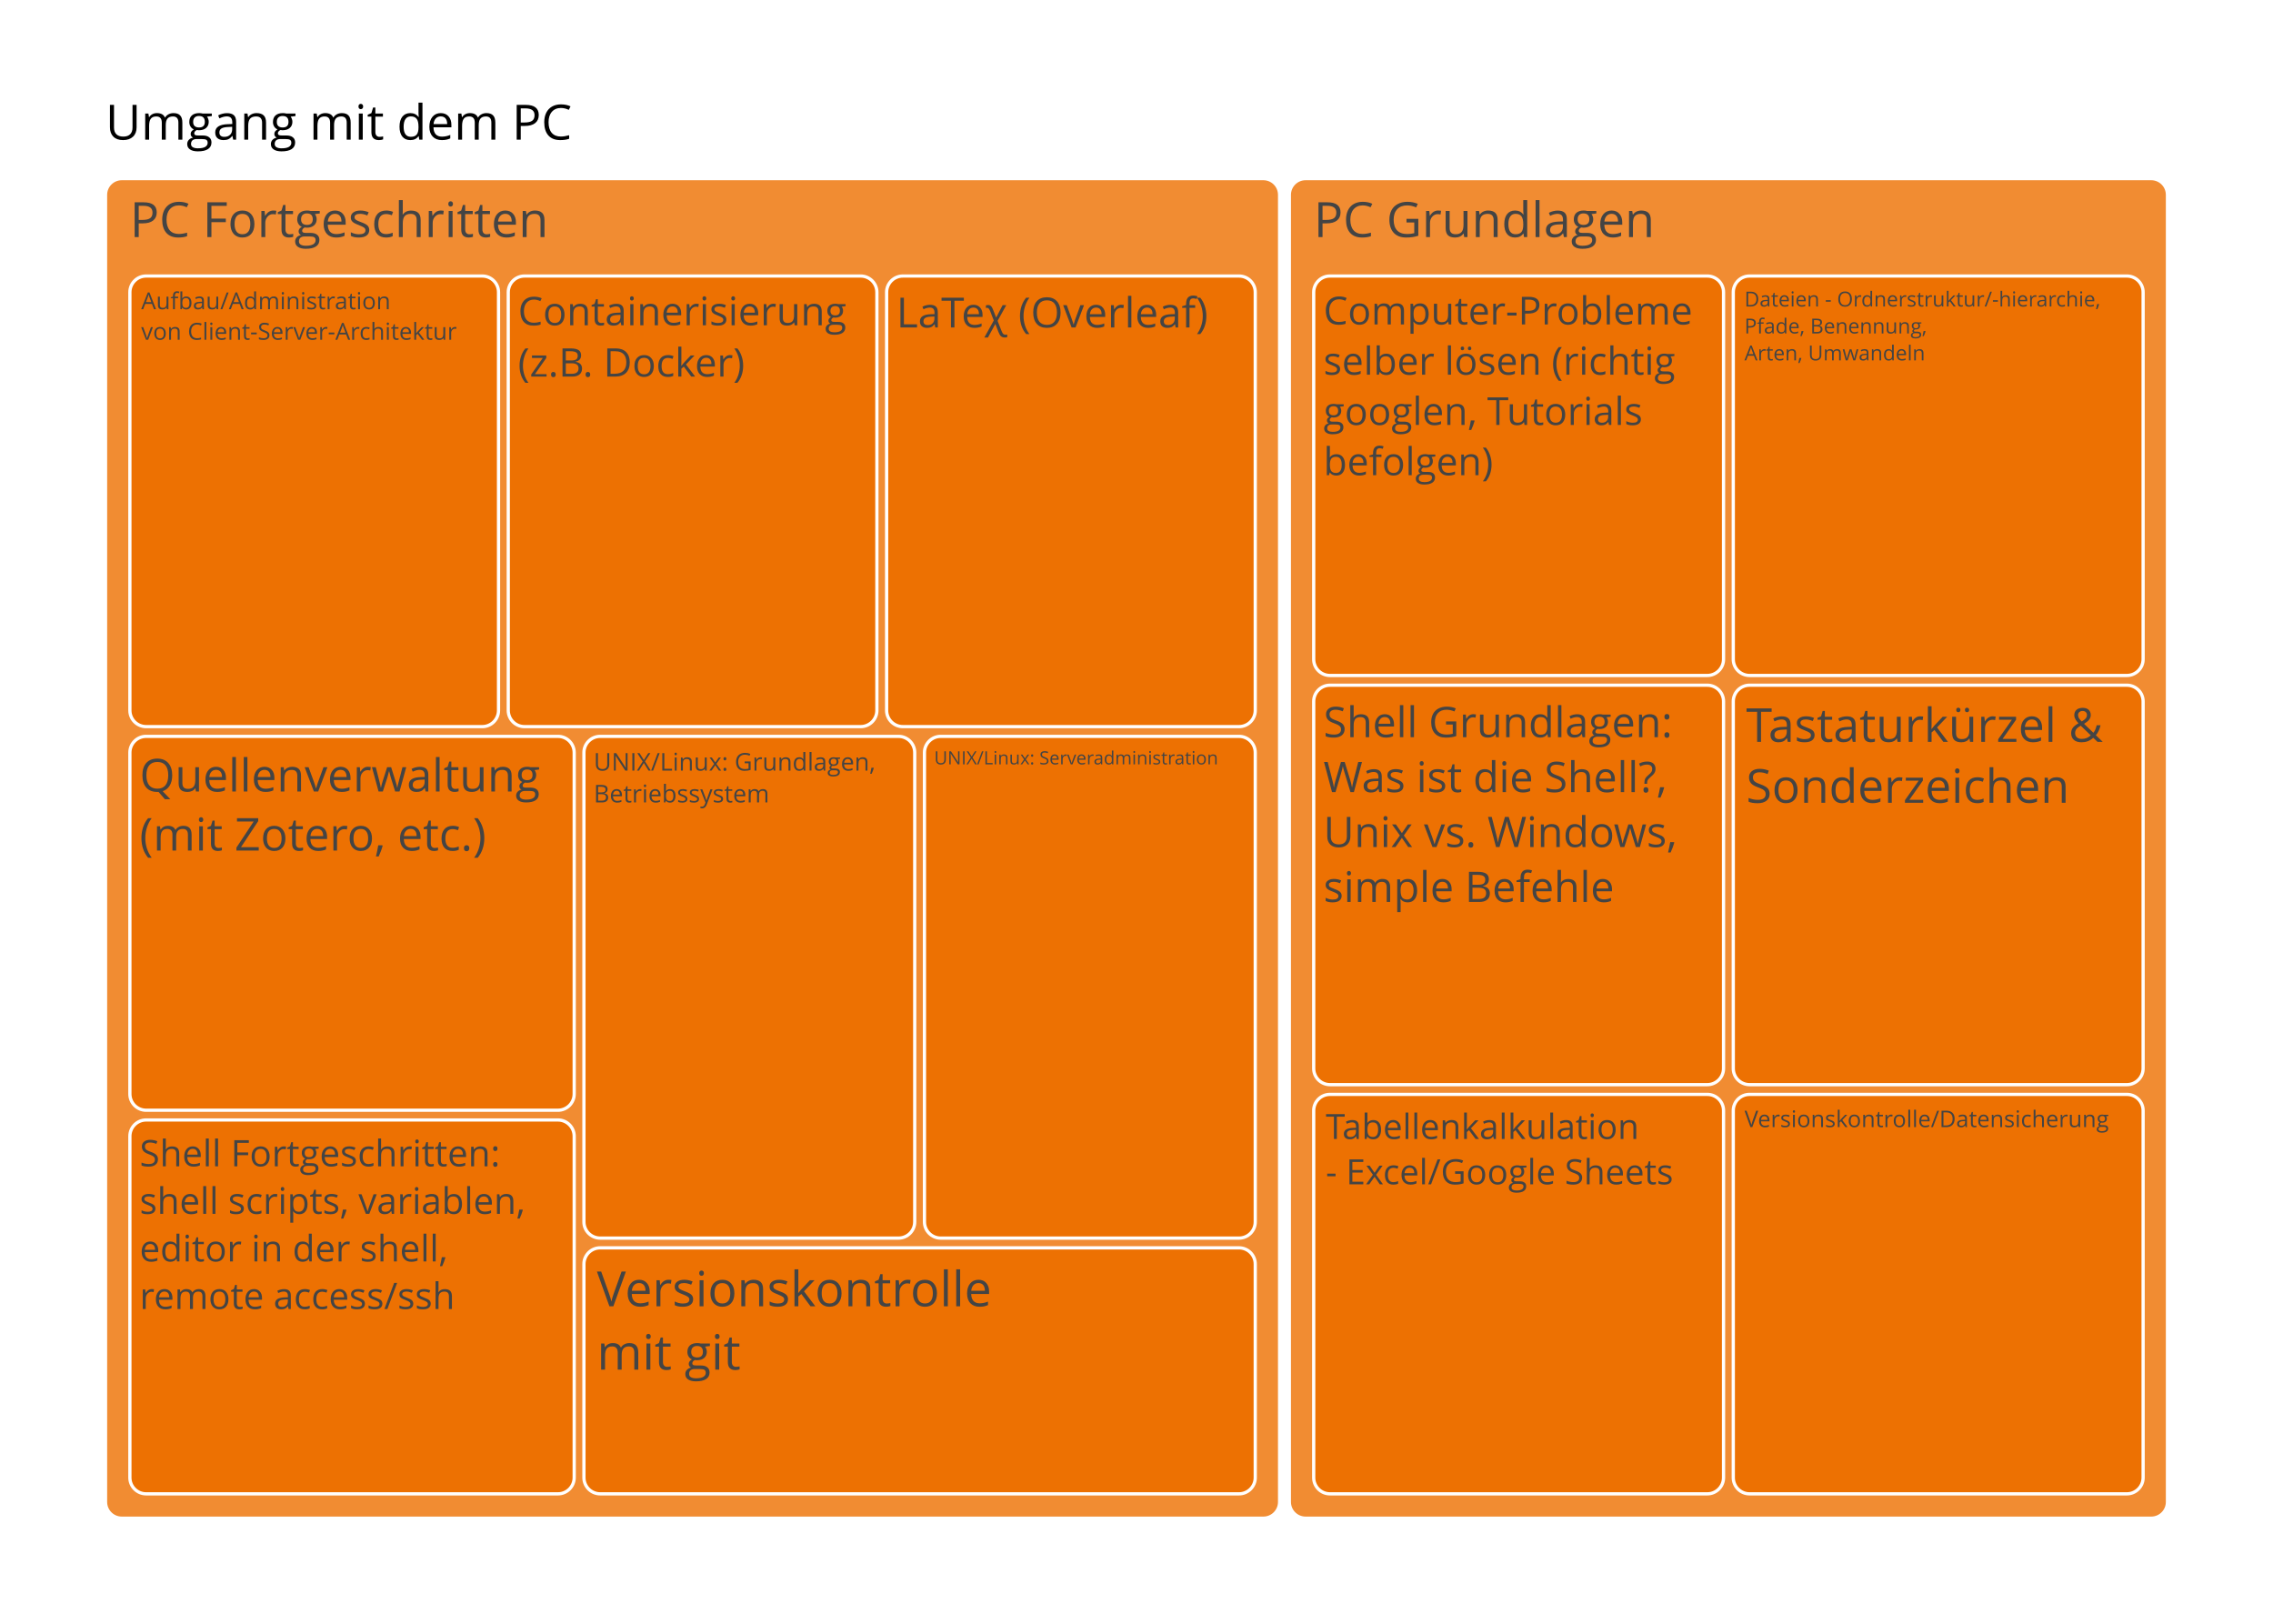
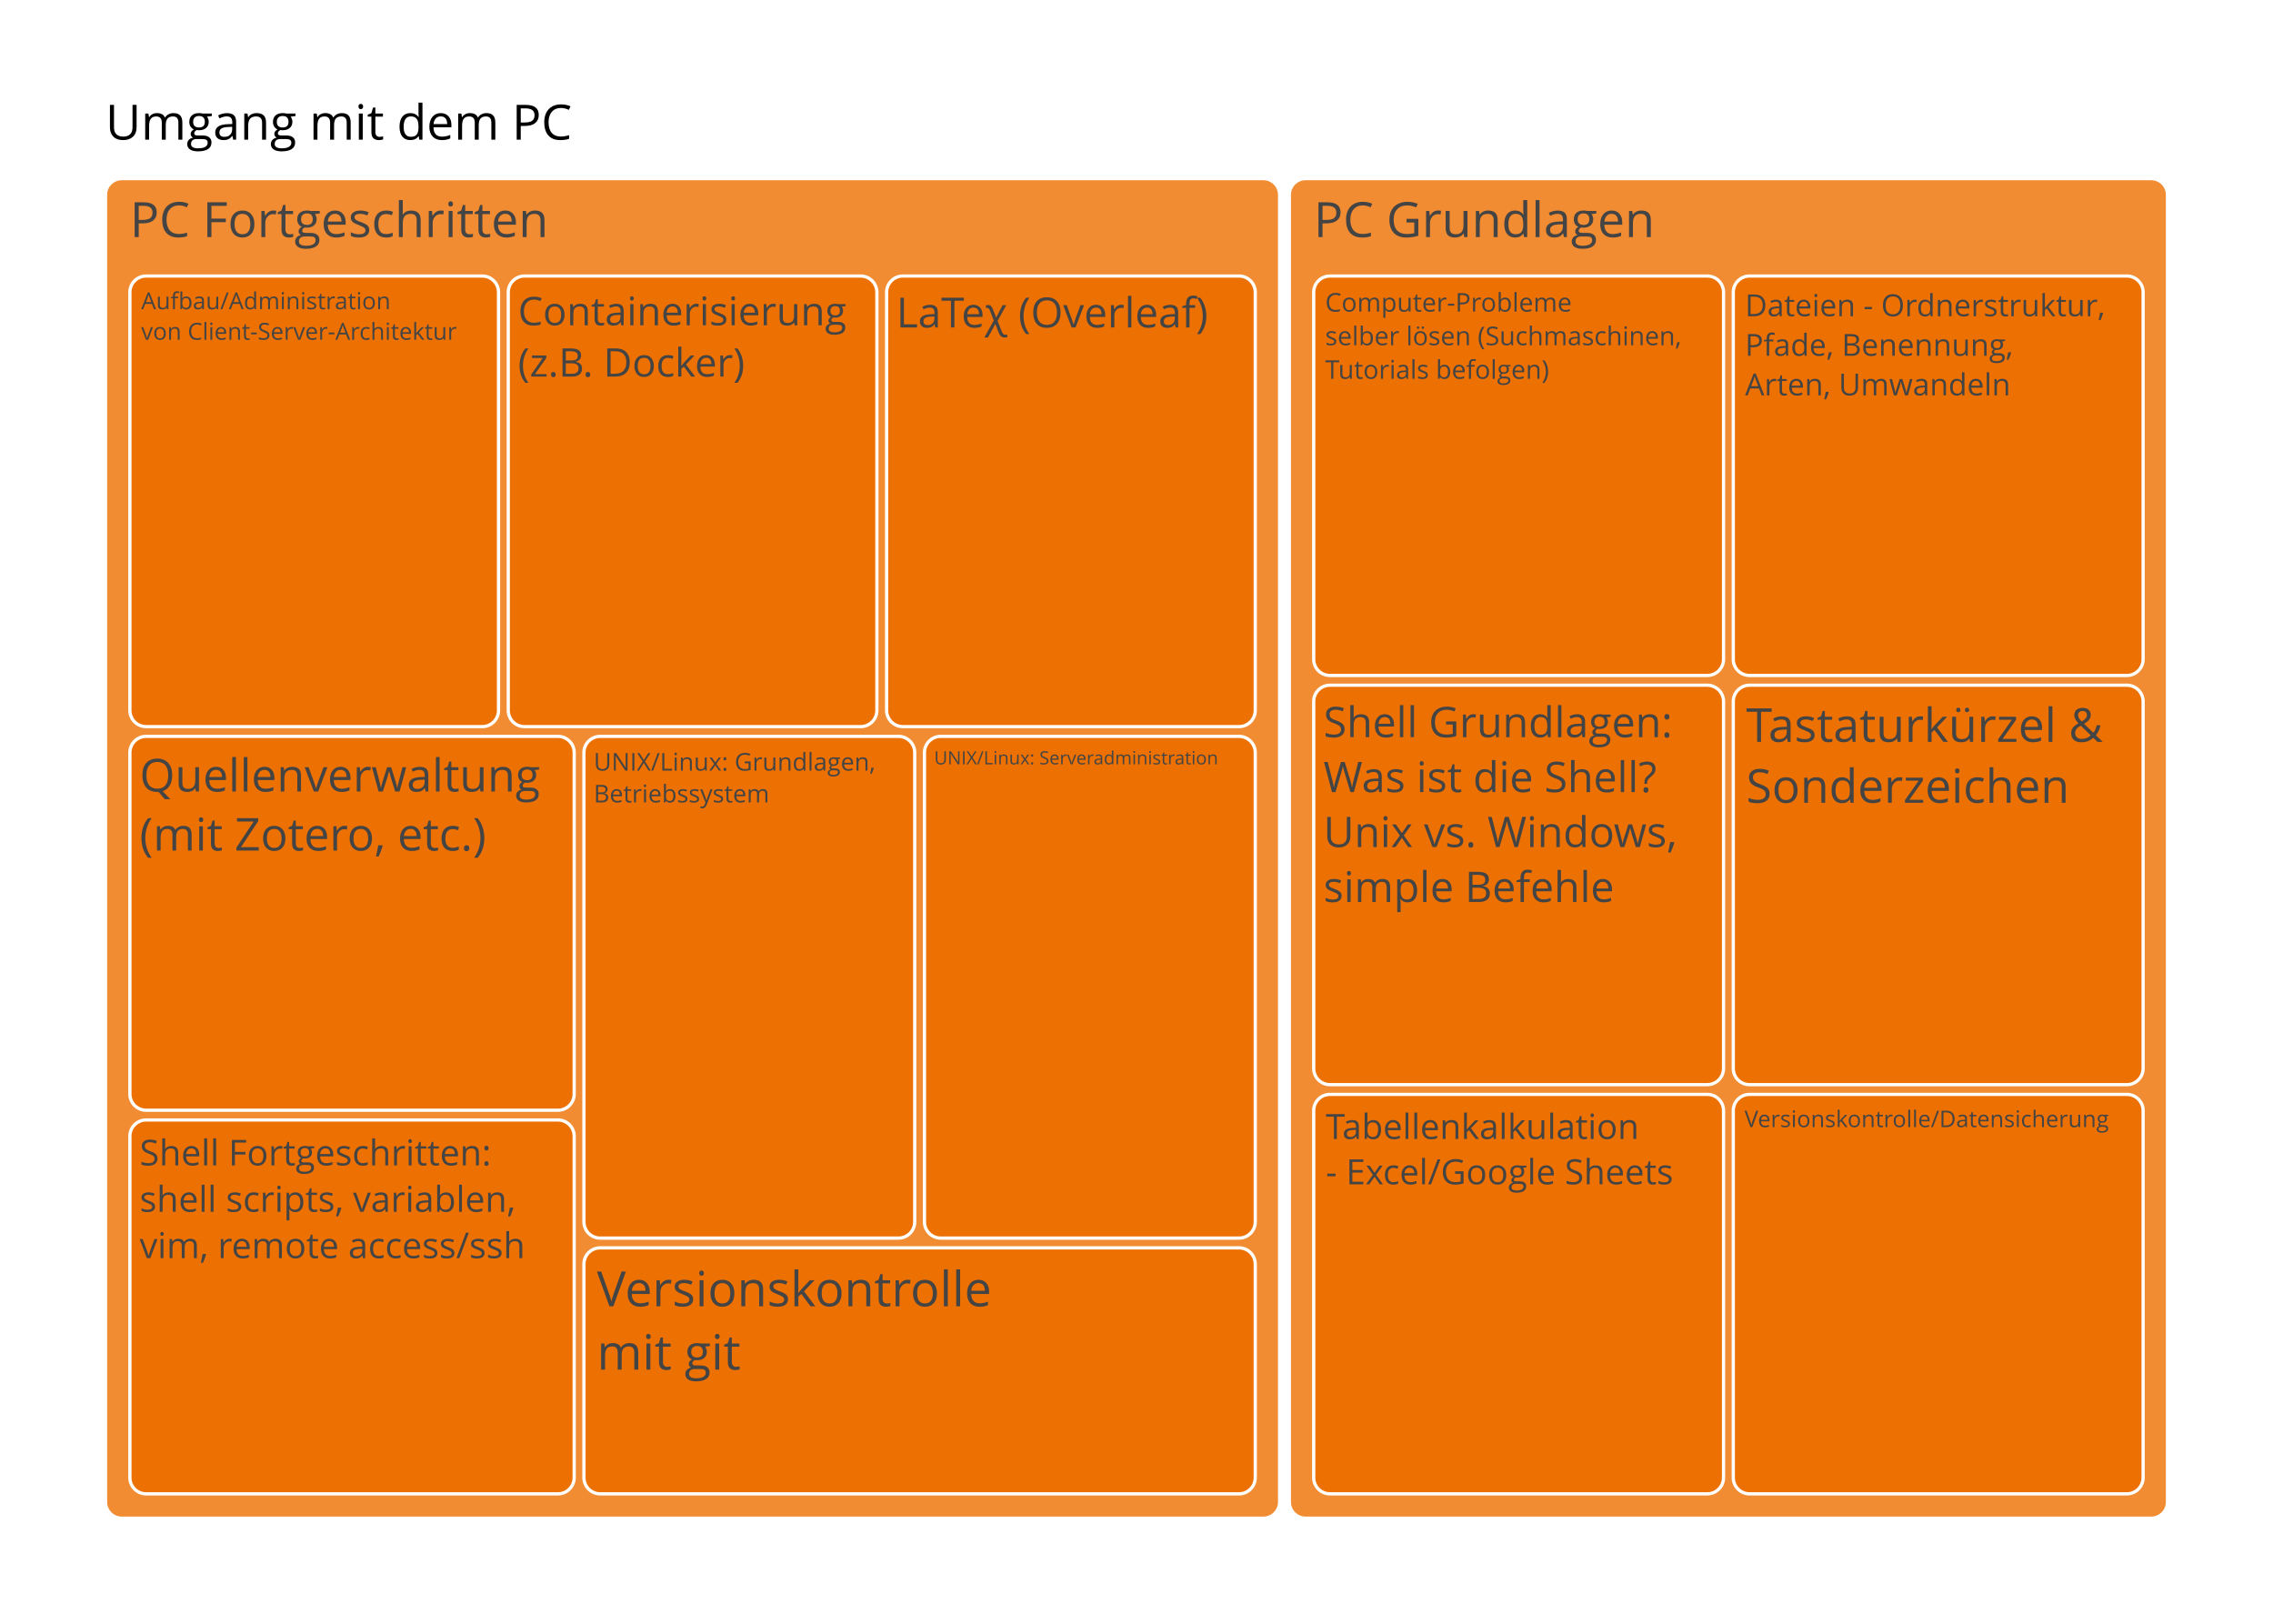
<svg xmlns="http://www.w3.org/2000/svg" class="main-svg" width="700" height="500" style="" viewBox="0 0 700 500">
  <rect x="0" y="0" width="700" height="500" style="fill: rgb(255, 255, 255); fill-opacity: 1;" />
-   <defs id="defs-a427cf">
+   <defs id="defs-96c71b">
    <g class="clips" />
    <g class="gradients" />
    <g class="patterns" />
  </defs>
  <g class="bglayer" />
  <g class="layer-below">
    <g class="imagelayer" />
    <g class="shapelayer" />
  </g>
  <g class="cartesianlayer" />
  <g class="polarlayer" />
  <g class="smithlayer" />
  <g class="ternarylayer" />
  <g class="geolayer" />
  <g class="funnelarealayer" />
  <g class="pielayer" />
  <g class="iciclelayer" />
  <g class="treemaplayer">
    <g class="trace treemap" style="opacity: 1;">
      <g class="slice cursor-pointer">
        <path class="surface" d="M25,30a5,5 0 0 1 5,-5L670,25a5,5 0 0 1 5,5L675,470a5,5 0 0 1 -5,5L30,475a5,5 0 0 1 -5,-5Z" style="pointer-events: none; stroke-width: 0; fill: rgb(0, 0, 0); fill-opacity: 0; stroke: rgb(0, 0, 0); stroke-opacity: 0; opacity: 100;" />
        <g class="slicetext">
          <text data-notex="1" class="slicetext" text-anchor="start" x="0" y="0" style="font-family: 'Open Sans', verdana, arial, sans-serif; font-size: 15px; fill: rgb(0, 0, 0); fill-opacity: 1; white-space: pre;" transform="translate(32.5,43)">Umgang mit dem PC</text>
        </g>
      </g>
      <g class="slice cursor-pointer">
        <path class="surface" d="M32.5,60a5,5 0 0 1 5,-5L389.071,55a5,5 0 0 1 5,5L394.071,462.5a5,5 0 0 1 -5,5L37.5,467.5a5,5 0 0 1 -5,-5Z" style="pointer-events: none; stroke-width: 1; fill: rgb(241, 140, 50); fill-opacity: 1; stroke: rgb(255, 255, 255); stroke-opacity: 1; opacity: 1;" />
        <g class="slicetext">
          <text data-notex="1" class="slicetext" text-anchor="start" x="0" y="0" style="font-family: 'Open Sans', verdana, arial, sans-serif; font-size: 15px; fill: rgb(68, 68, 68); fill-opacity: 1; white-space: pre;" transform="translate(40,73)">PC Fortgeschritten</text>
        </g>
      </g>
      <g class="slice cursor-pointer">
        <path class="surface" d="M397.071,60a5,5 0 0 1 5,-5L662.5,55a5,5 0 0 1 5,5L667.5,462.5a5,5 0 0 1 -5,5L402.071,467.5a5,5 0 0 1 -5,-5Z" style="pointer-events: none; stroke-width: 1; fill: rgb(241, 140, 50); fill-opacity: 1; stroke: rgb(255, 255, 255); stroke-opacity: 1; opacity: 1;" />
        <g class="slicetext">
          <text data-notex="1" class="slicetext" text-anchor="start" x="0" y="0" style="font-family: 'Open Sans', verdana, arial, sans-serif; font-size: 15px; fill: rgb(68, 68, 68); fill-opacity: 1; white-space: pre;" transform="translate(404.5714,73)">PC Grundlagen</text>
        </g>
      </g>
      <g class="slice cursor-pointer">
        <path class="surface" d="M40,90a5,5 0 0 1 5,-5L148.524,85a5,5 0 0 1 5,5L153.524,218.75a5,5 0 0 1 -5,5L45,223.75a5,5 0 0 1 -5,-5Z" style="pointer-events: none; stroke-width: 1; fill: rgb(237, 113, 2); fill-opacity: 1; stroke: rgb(255, 255, 255); stroke-opacity: 1; opacity: 1;" />
        <g class="slicetext">
          <text data-notex="1" class="slicetext" text-anchor="start" x="0" y="0" style="font-family: 'Open Sans', verdana, arial, sans-serif; font-size: 15px; fill: rgb(68, 68, 68); fill-opacity: 1; white-space: pre;" transform="translate(43.4817,95.22546)scale(0.481697)">
            <tspan class="line" dy="0em" x="0" y="0">Aufbau/Administration</tspan>
            <tspan class="line" dy="1.3em" x="0" y="0">von Client-Server-Architektur</tspan>
          </text>
        </g>
      </g>
      <g class="slice cursor-pointer">
        <path class="surface" d="M156.524,90a5,5 0 0 1 5,-5L265.048,85a5,5 0 0 1 5,5L270.048,218.75a5,5 0 0 1 -5,5L161.524,223.75a5,5 0 0 1 -5,-5Z" style="pointer-events: none; stroke-width: 1; fill: rgb(237, 113, 2); fill-opacity: 1; stroke: rgb(255, 255, 255); stroke-opacity: 1; opacity: 1;" />
        <g class="slicetext">
          <text data-notex="1" class="slicetext" text-anchor="start" x="0" y="0" style="font-family: 'Open Sans', verdana, arial, sans-serif; font-size: 15px; fill: rgb(68, 68, 68); fill-opacity: 1; white-space: pre;" transform="translate(159.5238,100.1582)scale(0.8105446)">
            <tspan class="line" dy="0em" x="0" y="0">Containerisierung</tspan>
            <tspan class="line" dy="1.3em" x="0" y="0">(z.B. Docker)</tspan>
          </text>
        </g>
      </g>
      <g class="slice cursor-pointer">
        <path class="surface" d="M273.048,90a5,5 0 0 1 5,-5L381.571,85a5,5 0 0 1 5,5L386.571,218.75a5,5 0 0 1 -5,5L278.048,223.75a5,5 0 0 1 -5,-5Z" style="pointer-events: none; stroke-width: 1; fill: rgb(237, 113, 2); fill-opacity: 1; stroke: rgb(255, 255, 255); stroke-opacity: 1; opacity: 1;" />
        <g class="slicetext">
          <text data-notex="1" class="slicetext" text-anchor="start" x="0" y="0" style="font-family: 'Open Sans', verdana, arial, sans-serif; font-size: 15px; fill: rgb(68, 68, 68); fill-opacity: 1; white-space: pre;" transform="translate(276.0476,100.8387)scale(0.8559109)">LaTeχ (Overleaf)</text>
        </g>
      </g>
      <g class="slice cursor-pointer">
        <path class="surface" d="M40,231.75a5,5 0 0 1 5,-5L171.829,226.75a5,5 0 0 1 5,5L176.829,336.875a5,5 0 0 1 -5,5L45,341.875a5,5 0 0 1 -5,-5Z" style="pointer-events: none; stroke-width: 1; fill: rgb(237, 113, 2); fill-opacity: 1; stroke: rgb(255, 255, 255); stroke-opacity: 1; opacity: 1;" />
        <g class="slicetext">
          <text data-notex="1" class="slicetext" text-anchor="start" x="0" y="0" style="font-family: 'Open Sans', verdana, arial, sans-serif; font-size: 15px; fill: rgb(68, 68, 68); fill-opacity: 1; white-space: pre;" transform="translate(43,243.7346)scale(0.9323047)">
            <tspan class="line" dy="0em" x="0" y="0">Quellenverwaltung</tspan>
            <tspan class="line" dy="1.3em" x="0" y="0">(mit Zotero, etc.)</tspan>
          </text>
        </g>
      </g>
      <g class="slice cursor-pointer">
        <path class="surface" d="M40,349.875a5,5 0 0 1 5,-5L171.829,344.875a5,5 0 0 1 5,5L176.829,455a5,5 0 0 1 -5,5L45,460a5,5 0 0 1 -5,-5Z" style="pointer-events: none; stroke-width: 1; fill: rgb(237, 113, 2); fill-opacity: 1; stroke: rgb(255, 255, 255); stroke-opacity: 1; opacity: 1;" />
        <g class="slicetext">
-           <text data-notex="1" class="slicetext" text-anchor="start" x="0" y="0" style="font-family: 'Open Sans', verdana, arial, sans-serif; font-size: 15px; fill: rgb(68, 68, 68); fill-opacity: 1; white-space: pre;" transform="translate(43,359.1422)scale(0.7511464)">
+           <text data-notex="1" class="slicetext" text-anchor="start" x="0" y="0" style="font-family: 'Open Sans', verdana, arial, sans-serif; font-size: 15px; fill: rgb(68, 68, 68); fill-opacity: 1; white-space: pre;" transform="translate(43,358.8623)scale(0.7324843)">
            <tspan class="line" dy="0em" x="0" y="0">Shell Fortgeschritten:</tspan>
            <tspan class="line" dy="1.3em" x="0" y="0">shell scripts, variablen,</tspan>
-             <tspan class="line" dy="2.6em" x="0" y="0">editor in der shell,</tspan>
-             <tspan class="line" dy="3.9em" x="0" y="0">remote access/ssh</tspan>
+             <tspan class="line" dy="2.6em" x="0" y="0">vim, remote access/ssh</tspan>
          </text>
        </g>
      </g>
      <g class="slice cursor-pointer">
        <path class="surface" d="M179.829,231.75a5,5 0 0 1 5,-5L276.7,226.75a5,5 0 0 1 5,5L281.7,376.25a5,5 0 0 1 -5,5L184.829,381.25a5,5 0 0 1 -5,-5Z" style="pointer-events: none; stroke-width: 1; fill: rgb(237, 113, 2); fill-opacity: 1; stroke: rgb(255, 255, 255); stroke-opacity: 1; opacity: 1;" />
        <g class="slicetext">
          <text data-notex="1" class="slicetext" text-anchor="start" x="0" y="0" style="font-family: 'Open Sans', verdana, arial, sans-serif; font-size: 15px; fill: rgb(68, 68, 68); fill-opacity: 1; white-space: pre;" transform="translate(182.8286,237.2897)scale(0.5026437)">
            <tspan class="line" dy="0em" x="0" y="0">UNIX/Linux: Grundlagen,</tspan>
            <tspan class="line" dy="1.3em" x="0" y="0">Betriebssystem</tspan>
          </text>
        </g>
      </g>
      <g class="slice cursor-pointer">
        <path class="surface" d="M284.7,231.75a5,5 0 0 1 5,-5L381.571,226.75a5,5 0 0 1 5,5L386.571,376.25a5,5 0 0 1 -5,5L289.7,381.25a5,5 0 0 1 -5,-5Z" style="pointer-events: none; stroke-width: 1; fill: rgb(237, 113, 2); fill-opacity: 1; stroke: rgb(255, 255, 255); stroke-opacity: 1; opacity: 1;" />
        <g class="slicetext">
          <text data-notex="1" class="slicetext" text-anchor="start" x="0" y="0" style="font-family: 'Open Sans', verdana, arial, sans-serif; font-size: 15px; fill: rgb(68, 68, 68); fill-opacity: 1; white-space: pre;" transform="translate(287.7,235.3764)scale(0.375093)">UNIX/Linux: Serveradministration</text>
        </g>
      </g>
      <g class="slice cursor-pointer">
        <path class="surface" d="M179.829,389.25a5,5 0 0 1 5,-5L381.571,384.25a5,5 0 0 1 5,5L386.571,455a5,5 0 0 1 -5,5L184.829,460a5,5 0 0 1 -5,-5Z" style="pointer-events: none; stroke-width: 1; fill: rgb(237, 113, 2); fill-opacity: 1; stroke: rgb(255, 255, 255); stroke-opacity: 1; opacity: 1;" />
        <g class="slicetext">
          <text data-notex="1" class="slicetext" text-anchor="start" x="0" y="0" style="font-family: 'Open Sans', verdana, arial, sans-serif; font-size: 15px; fill: rgb(68, 68, 68); fill-opacity: 1; white-space: pre;" transform="translate(183.8286,402.25)">
            <tspan class="line" dy="0em" x="0" y="0">Versionskontrolle</tspan>
            <tspan class="line" dy="1.3em" x="0" y="0">mit git</tspan>
          </text>
        </g>
      </g>
      <g class="slice cursor-pointer">
        <path class="surface" d="M404.571,90a5,5 0 0 1 5,-5L525.786,85a5,5 0 0 1 5,5L530.786,203a5,5 0 0 1 -5,5L409.571,208a5,5 0 0 1 -5,-5Z" style="pointer-events: none; stroke-width: 1; fill: rgb(237, 113, 2); fill-opacity: 1; stroke: rgb(255, 255, 255); stroke-opacity: 1; opacity: 1;" />
        <g class="slicetext">
-           <text data-notex="1" class="slicetext" text-anchor="start" x="0" y="0" style="font-family: 'Open Sans', verdana, arial, sans-serif; font-size: 15px; fill: rgb(68, 68, 68); fill-opacity: 1; white-space: pre;" transform="translate(407.5714,99.90486)scale(0.7936573)">
+           <text data-notex="1" class="slicetext" text-anchor="start" x="0" y="0" style="font-family: 'Open Sans', verdana, arial, sans-serif; font-size: 15px; fill: rgb(68, 68, 68); fill-opacity: 1; white-space: pre;" transform="translate(408.1018,95.95627)scale(0.5304181)">
            <tspan class="line" dy="0em" x="0" y="0">Computer-Probleme</tspan>
-             <tspan class="line" dy="1.3em" x="0" y="0">selber lösen (richtig</tspan>
-             <tspan class="line" dy="2.6em" x="0" y="0">googlen, Tutorials</tspan>
-             <tspan class="line" dy="3.9em" x="0" y="0">befolgen)</tspan>
+             <tspan class="line" dy="1.3em" x="0" y="0">selber lösen (Suchmaschinen,</tspan>
+             <tspan class="line" dy="2.6em" x="0" y="0">Tutorials befolgen)</tspan>
          </text>
        </g>
      </g>
      <g class="slice cursor-pointer">
        <path class="surface" d="M533.786,90a5,5 0 0 1 5,-5L655,85a5,5 0 0 1 5,5L660,203a5,5 0 0 1 -5,5L538.786,208a5,5 0 0 1 -5,-5Z" style="pointer-events: none; stroke-width: 1; fill: rgb(237, 113, 2); fill-opacity: 1; stroke: rgb(255, 255, 255); stroke-opacity: 1; opacity: 1;" />
        <g class="slicetext">
-           <text data-notex="1" class="slicetext" text-anchor="start" x="0" y="0" style="font-family: 'Open Sans', verdana, arial, sans-serif; font-size: 15px; fill: rgb(68, 68, 68); fill-opacity: 1; white-space: pre;" transform="translate(537.2112,94.38235)scale(0.4254902)">
-             <tspan class="line" dy="0em" x="0" y="0">Dateien - Ordnerstruktur/-hierarchie,</tspan>
+           <text data-notex="1" class="slicetext" text-anchor="start" x="0" y="0" style="font-family: 'Open Sans', verdana, arial, sans-serif; font-size: 15px; fill: rgb(68, 68, 68); fill-opacity: 1; white-space: pre;" transform="translate(537.4107,97.37496)scale(0.6249971)">
+             <tspan class="line" dy="0em" x="0" y="0">Dateien - Ordnerstruktur,</tspan>
            <tspan class="line" dy="1.3em" x="0" y="0">Pfade, Benennung,</tspan>
            <tspan class="line" dy="2.6em" x="0" y="0">Arten, Umwandeln</tspan>
          </text>
        </g>
      </g>
      <g class="slice cursor-pointer">
        <path class="surface" d="M404.571,216a5,5 0 0 1 5,-5L525.786,211a5,5 0 0 1 5,5L530.786,329a5,5 0 0 1 -5,5L409.571,334a5,5 0 0 1 -5,-5Z" style="pointer-events: none; stroke-width: 1; fill: rgb(237, 113, 2); fill-opacity: 1; stroke: rgb(255, 255, 255); stroke-opacity: 1; opacity: 1;" />
        <g class="slicetext">
          <text data-notex="1" class="slicetext" text-anchor="start" x="0" y="0" style="font-family: 'Open Sans', verdana, arial, sans-serif; font-size: 15px; fill: rgb(68, 68, 68); fill-opacity: 1; white-space: pre;" transform="translate(407.5714,227.0093)scale(0.8672883)">
            <tspan class="line" dy="0em" x="0" y="0">Shell Grundlagen:</tspan>
-             <tspan class="line" dy="1.3em" x="0" y="0">Was ist die Shell?,</tspan>
+             <tspan class="line" dy="1.3em" x="0" y="0">Was ist die Shell?</tspan>
            <tspan class="line" dy="2.6em" x="0" y="0">Unix vs. Windows,</tspan>
            <tspan class="line" dy="3.9em" x="0" y="0">simple Befehle</tspan>
          </text>
        </g>
      </g>
      <g class="slice cursor-pointer">
        <path class="surface" d="M404.571,342a5,5 0 0 1 5,-5L525.786,337a5,5 0 0 1 5,5L530.786,455a5,5 0 0 1 -5,5L409.571,460a5,5 0 0 1 -5,-5Z" style="pointer-events: none; stroke-width: 1; fill: rgb(237, 113, 2); fill-opacity: 1; stroke: rgb(255, 255, 255); stroke-opacity: 1; opacity: 1;" />
        <g class="slicetext">
          <text data-notex="1" class="slicetext" text-anchor="start" x="0" y="0" style="font-family: 'Open Sans', verdana, arial, sans-serif; font-size: 15px; fill: rgb(68, 68, 68); fill-opacity: 1; white-space: pre;" transform="translate(408.2869,350.7314)scale(0.7154281)">
            <tspan class="line" dy="0em" x="0" y="0">Tabellenkalkulation</tspan>
            <tspan class="line" dy="1.3em" x="0" y="0">- Excel/Google Sheets</tspan>
          </text>
        </g>
      </g>
      <g class="slice cursor-pointer">
        <path class="surface" d="M533.786,216a5,5 0 0 1 5,-5L655,211a5,5 0 0 1 5,5L660,329a5,5 0 0 1 -5,5L538.786,334a5,5 0 0 1 -5,-5Z" style="pointer-events: none; stroke-width: 1; fill: rgb(237, 113, 2); fill-opacity: 1; stroke: rgb(255, 255, 255); stroke-opacity: 1; opacity: 1;" />
        <g class="slicetext">
          <text data-notex="1" class="slicetext" text-anchor="start" x="0" y="0" style="font-family: 'Open Sans', verdana, arial, sans-serif; font-size: 15px; fill: rgb(68, 68, 68); fill-opacity: 1; white-space: pre;" transform="translate(537.748,228.4347)scale(0.9623157)">
            <tspan class="line" dy="0em" x="0" y="0">Tastaturkürzel &amp;</tspan>
            <tspan class="line" dy="1.3em" x="0" y="0">Sonderzeichen</tspan>
          </text>
        </g>
      </g>
      <g class="slice cursor-pointer">
        <path class="surface" d="M533.786,342a5,5 0 0 1 5,-5L655,337a5,5 0 0 1 5,5L660,455a5,5 0 0 1 -5,5L538.786,460a5,5 0 0 1 -5,-5Z" style="pointer-events: none; stroke-width: 1; fill: rgb(237, 113, 2); fill-opacity: 1; stroke: rgb(255, 255, 255); stroke-opacity: 1; opacity: 1;" />
        <g class="slicetext">
          <text data-notex="1" class="slicetext" text-anchor="start" x="0" y="0" style="font-family: 'Open Sans', verdana, arial, sans-serif; font-size: 15px; fill: rgb(68, 68, 68); fill-opacity: 1; white-space: pre;" transform="translate(537.2576,347.0788)scale(0.4719202)">Versionskontrolle/Datensicherung</text>
        </g>
      </g>
    </g>
  </g>
  <g class="sunburstlayer" />
  <g class="glimages" />
-   <defs id="topdefs-a427cf">
+   <defs id="topdefs-96c71b">
    <g class="clips" />
  </defs>
  <g class="layer-above">
    <g class="imagelayer" />
    <g class="shapelayer" />
  </g>
  <g class="infolayer">
    <g class="g-gtitle" />
  </g>
</svg>
